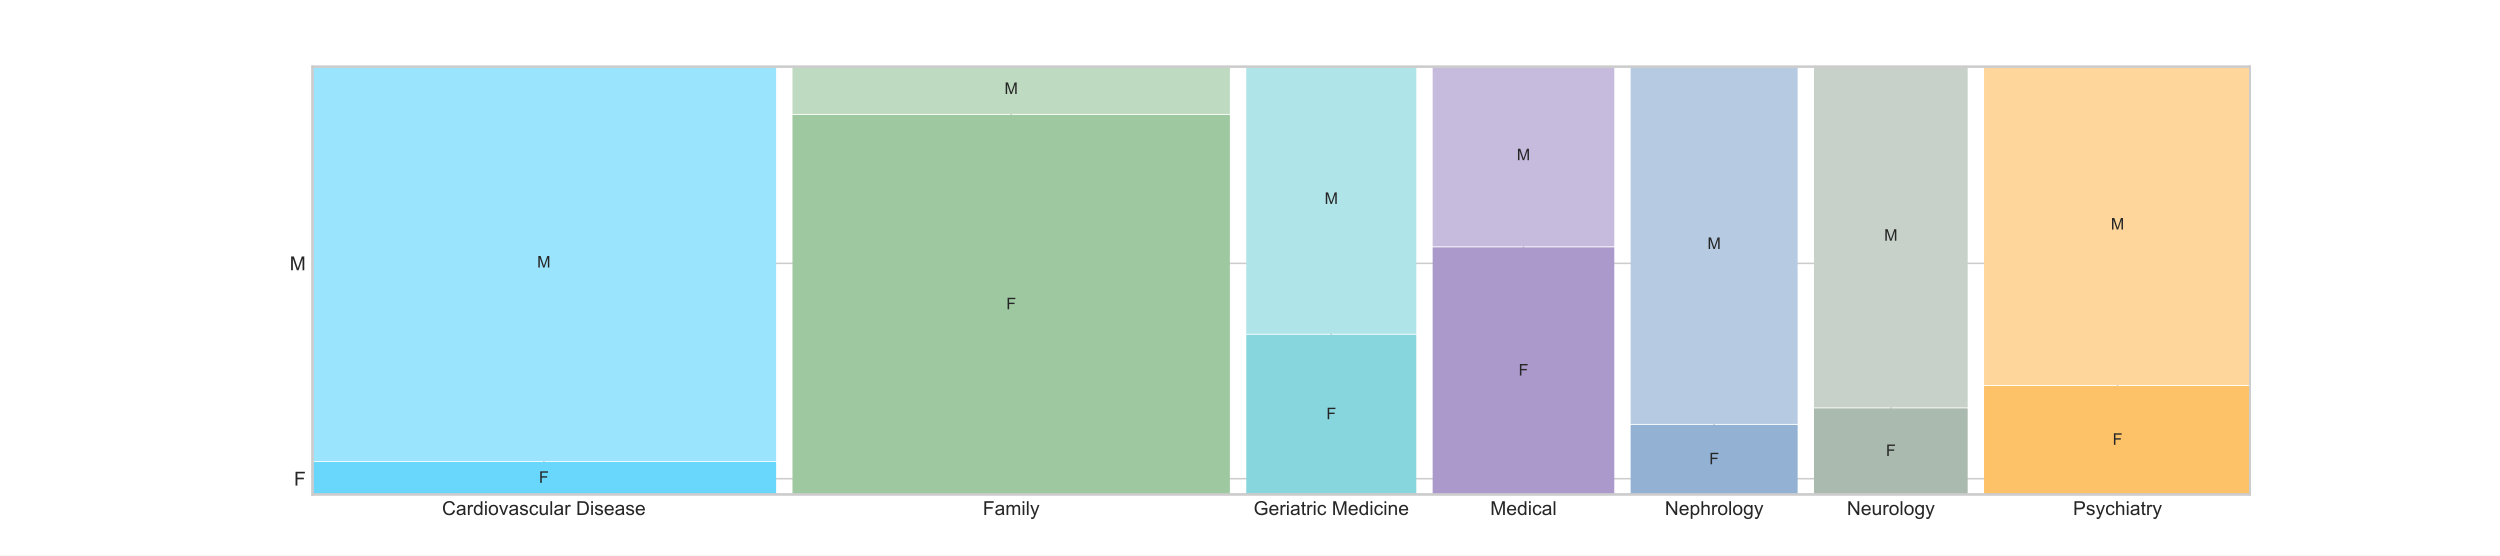
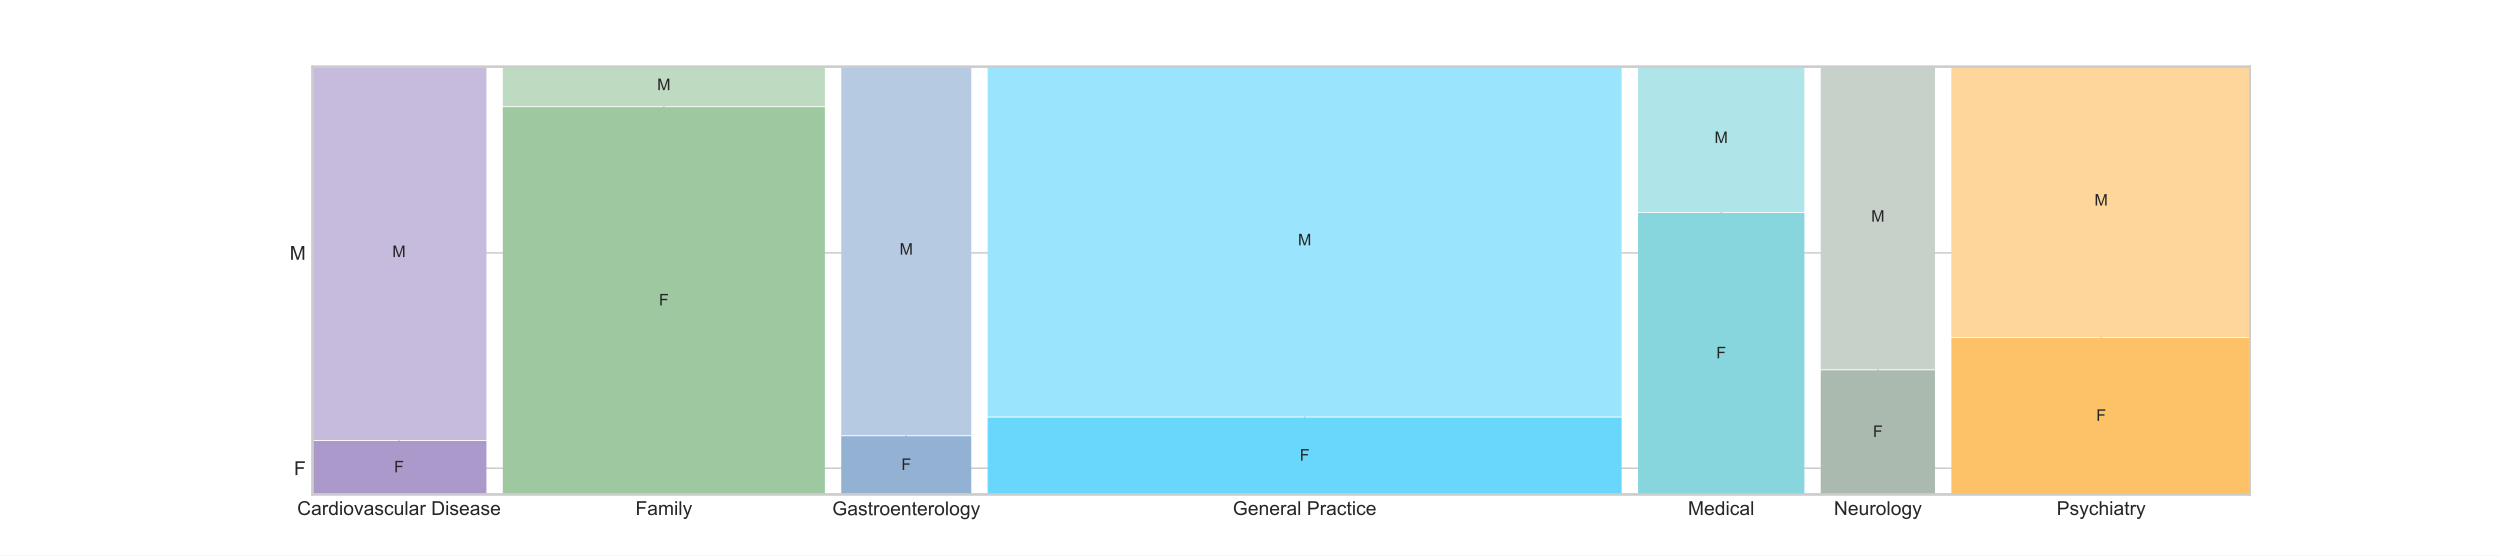
<svg xmlns="http://www.w3.org/2000/svg" xmlns:xlink="http://www.w3.org/1999/xlink" height="288pt" version="1.1" viewBox="0 0 1296 288" width="1296pt">
  <defs>
    <style type="text/css">
- *{stroke-linecap:butt;stroke-linejoin:round;white-space:pre;}
+ *{stroke-linecap:butt;stroke-linejoin:round;}
  </style>
  </defs>
  <g id="figure_1">
    <g id="patch_1">
      <path d="M 0 288  L 1296 288  L 1296 0  L 0 0  z " style="fill:#ffffff;" />
    </g>
    <g id="axes_1">
      <g id="patch_2">
        <path d="M 162 256.32  L 1166.4 256.32  L 1166.4 34.56  L 162 34.56  z " style="fill:#ffffff;" />
      </g>
      <g id="matplotlib.axis_1">
        <g id="xtick_1">
          <g id="line2d_1">
-             <path clip-path="url(#paa739509ed)" d="M 281.922 256.32  L 281.922 34.56  " style="fill:none;stroke:#cccccc;stroke-linecap:round;stroke-width:0.8;" />
+             <path clip-path="url(#pc61d611fc2)" d="M 206.837 256.32  L 206.837 34.56  " style="fill:none;stroke:#cccccc;stroke-linecap:round;stroke-width:0.8;" />
          </g>
          <g id="line2d_2" />
          <g id="text_1">
            <defs>
              <path d="M 58.797 25.094  L 68.266 22.703  Q 65.281 11.031 57.547 4.906  Q 49.812 -1.219 38.625 -1.219  Q 27.047 -1.219 19.797 3.484  Q 12.547 8.203 8.766 17.141  Q 4.984 26.078 4.984 36.328  Q 4.984 47.516 9.25 55.828  Q 13.531 64.156 21.406 68.469  Q 29.297 72.797 38.766 72.797  Q 49.516 72.797 56.828 67.328  Q 64.156 61.859 67.047 51.953  L 57.719 49.75  Q 55.219 57.562 50.484 61.125  Q 45.75 64.703 38.578 64.703  Q 30.328 64.703 24.781 60.734  Q 19.234 56.781 16.984 50.109  Q 14.75 43.453 14.75 36.375  Q 14.75 27.25 17.406 20.438  Q 20.062 13.625 25.672 10.25  Q 31.297 6.891 37.844 6.891  Q 45.797 6.891 51.312 11.469  Q 56.844 16.062 58.797 25.094  z " id="ArialMT-67" />
              <path d="M 40.438 6.391  Q 35.547 2.25 31.031 0.531  Q 26.516 -1.172 21.344 -1.172  Q 12.797 -1.172 8.203 3  Q 3.609 7.172 3.609 13.672  Q 3.609 17.484 5.344 20.625  Q 7.078 23.781 9.891 25.688  Q 12.703 27.594 16.219 28.562  Q 18.797 29.25 24.031 29.891  Q 34.672 31.156 39.703 32.906  Q 39.75 34.719 39.75 35.203  Q 39.75 40.578 37.25 42.781  Q 33.891 45.75 27.25 45.75  Q 21.047 45.75 18.094 43.578  Q 15.141 41.406 13.719 35.891  L 5.125 37.062  Q 6.297 42.578 8.984 45.969  Q 11.672 49.359 16.75 51.188  Q 21.828 53.031 28.516 53.031  Q 35.156 53.031 39.297 51.469  Q 43.453 49.906 45.406 47.531  Q 47.359 45.172 48.141 41.547  Q 48.578 39.312 48.578 33.453  L 48.578 21.734  Q 48.578 9.469 49.141 6.219  Q 49.703 2.984 51.375 0  L 42.188 0  Q 40.828 2.734 40.438 6.391  z M 39.703 26.031  Q 34.906 24.078 25.344 22.703  Q 19.922 21.922 17.672 20.938  Q 15.438 19.969 14.203 18.094  Q 12.984 16.219 12.984 13.922  Q 12.984 10.406 15.641 8.062  Q 18.312 5.719 23.438 5.719  Q 28.516 5.719 32.469 7.938  Q 36.422 10.156 38.281 14.016  Q 39.703 17 39.703 22.797  z " id="ArialMT-97" />
              <path d="M 6.5 0  L 6.5 51.859  L 14.406 51.859  L 14.406 44  Q 17.438 49.516 20 51.266  Q 22.562 53.031 25.641 53.031  Q 30.078 53.031 34.672 50.203  L 31.641 42.047  Q 28.422 43.953 25.203 43.953  Q 22.312 43.953 20.016 42.219  Q 17.719 40.484 16.75 37.406  Q 15.281 32.719 15.281 27.156  L 15.281 0  z " id="ArialMT-114" />
              <path d="M 40.234 0  L 40.234 6.547  Q 35.297 -1.172 25.734 -1.172  Q 19.531 -1.172 14.328 2.25  Q 9.125 5.672 6.266 11.797  Q 3.422 17.922 3.422 25.875  Q 3.422 33.641 6 39.969  Q 8.594 46.297 13.766 49.656  Q 18.953 53.031 25.344 53.031  Q 30.031 53.031 33.688 51.047  Q 37.359 49.078 39.656 45.906  L 39.656 71.578  L 48.391 71.578  L 48.391 0  z M 12.453 25.875  Q 12.453 15.922 16.641 10.984  Q 20.844 6.062 26.562 6.062  Q 32.328 6.062 36.344 10.766  Q 40.375 15.484 40.375 25.141  Q 40.375 35.797 36.266 40.766  Q 32.172 45.75 26.172 45.75  Q 20.312 45.75 16.375 40.969  Q 12.453 36.188 12.453 25.875  z " id="ArialMT-100" />
              <path d="M 6.641 61.469  L 6.641 71.578  L 15.438 71.578  L 15.438 61.469  z M 6.641 0  L 6.641 51.859  L 15.438 51.859  L 15.438 0  z " id="ArialMT-105" />
              <path d="M 3.328 25.922  Q 3.328 40.328 11.328 47.266  Q 18.016 53.031 27.641 53.031  Q 38.328 53.031 45.109 46.016  Q 51.906 39.016 51.906 26.656  Q 51.906 16.656 48.906 10.906  Q 45.906 5.172 40.156 2  Q 34.422 -1.172 27.641 -1.172  Q 16.75 -1.172 10.031 5.812  Q 3.328 12.797 3.328 25.922  z M 12.359 25.922  Q 12.359 15.969 16.703 11.016  Q 21.047 6.062 27.641 6.062  Q 34.188 6.062 38.531 11.031  Q 42.875 16.016 42.875 26.219  Q 42.875 35.844 38.5 40.797  Q 34.125 45.75 27.641 45.75  Q 21.047 45.75 16.703 40.812  Q 12.359 35.891 12.359 25.922  z " id="ArialMT-111" />
              <path d="M 21 0  L 1.266 51.859  L 10.547 51.859  L 21.688 20.797  Q 23.484 15.766 25 10.359  Q 26.172 14.453 28.266 20.219  L 39.797 51.859  L 48.828 51.859  L 29.203 0  z " id="ArialMT-118" />
              <path d="M 3.078 15.484  L 11.766 16.844  Q 12.5 11.625 15.844 8.844  Q 19.188 6.062 25.203 6.062  Q 31.25 6.062 34.172 8.516  Q 37.109 10.984 37.109 14.312  Q 37.109 17.281 34.516 19  Q 32.719 20.172 25.531 21.969  Q 15.875 24.422 12.141 26.203  Q 8.406 27.984 6.469 31.125  Q 4.547 34.281 4.547 38.094  Q 4.547 41.547 6.125 44.5  Q 7.719 47.469 10.453 49.422  Q 12.5 50.922 16.031 51.969  Q 19.578 53.031 23.641 53.031  Q 29.734 53.031 34.344 51.266  Q 38.969 49.516 41.156 46.5  Q 43.359 43.5 44.188 38.484  L 35.594 37.312  Q 35.016 41.312 32.203 43.547  Q 29.391 45.797 24.266 45.797  Q 18.219 45.797 15.625 43.797  Q 13.031 41.797 13.031 39.109  Q 13.031 37.406 14.109 36.031  Q 15.188 34.625 17.484 33.688  Q 18.797 33.203 25.25 31.453  Q 34.578 28.953 38.25 27.359  Q 41.938 25.781 44.031 22.75  Q 46.141 19.734 46.141 15.234  Q 46.141 10.844 43.578 6.953  Q 41.016 3.078 36.172 0.953  Q 31.344 -1.172 25.25 -1.172  Q 15.141 -1.172 9.844 3.031  Q 4.547 7.234 3.078 15.484  z " id="ArialMT-115" />
              <path d="M 40.438 19  L 49.078 17.875  Q 47.656 8.938 41.812 3.875  Q 35.984 -1.172 27.484 -1.172  Q 16.844 -1.172 10.375 5.781  Q 3.906 12.75 3.906 25.734  Q 3.906 34.125 6.688 40.422  Q 9.469 46.734 15.156 49.875  Q 20.844 53.031 27.547 53.031  Q 35.984 53.031 41.359 48.75  Q 46.734 44.484 48.25 36.625  L 39.703 35.297  Q 38.484 40.531 35.375 43.156  Q 32.281 45.797 27.875 45.797  Q 21.234 45.797 17.078 41.031  Q 12.938 36.281 12.938 25.984  Q 12.938 15.531 16.938 10.797  Q 20.953 6.062 27.391 6.062  Q 32.562 6.062 36.031 9.234  Q 39.5 12.406 40.438 19  z " id="ArialMT-99" />
              <path d="M 40.578 0  L 40.578 7.625  Q 34.516 -1.172 24.125 -1.172  Q 19.531 -1.172 15.547 0.578  Q 11.578 2.344 9.641 5  Q 7.719 7.672 6.938 11.531  Q 6.391 14.109 6.391 19.734  L 6.391 51.859  L 15.188 51.859  L 15.188 23.094  Q 15.188 16.219 15.719 13.812  Q 16.547 10.359 19.234 8.375  Q 21.922 6.391 25.875 6.391  Q 29.828 6.391 33.297 8.422  Q 36.766 10.453 38.203 13.938  Q 39.656 17.438 39.656 24.078  L 39.656 51.859  L 48.438 51.859  L 48.438 0  z " id="ArialMT-117" />
              <path d="M 6.391 0  L 6.391 71.578  L 15.188 71.578  L 15.188 0  z " id="ArialMT-108" />
              <path id="ArialMT-32" />
              <path d="M 7.719 0  L 7.719 71.578  L 32.375 71.578  Q 40.719 71.578 45.125 70.562  Q 51.266 69.141 55.609 65.438  Q 61.281 60.641 64.078 53.188  Q 66.891 45.75 66.891 36.188  Q 66.891 28.031 64.984 21.734  Q 63.094 15.438 60.109 11.297  Q 57.125 7.172 53.578 4.797  Q 50.047 2.438 45.047 1.219  Q 40.047 0 33.547 0  z M 17.188 8.453  L 32.469 8.453  Q 39.547 8.453 43.578 9.766  Q 47.609 11.078 50 13.484  Q 53.375 16.844 55.25 22.531  Q 57.125 28.219 57.125 36.328  Q 57.125 47.562 53.438 53.594  Q 49.75 59.625 44.484 61.672  Q 40.672 63.141 32.234 63.141  L 17.188 63.141  z " id="ArialMT-68" />
              <path d="M 42.094 16.703  L 51.172 15.578  Q 49.031 7.625 43.219 3.219  Q 37.406 -1.172 28.375 -1.172  Q 17 -1.172 10.328 5.828  Q 3.656 12.844 3.656 25.484  Q 3.656 38.578 10.391 45.797  Q 17.141 53.031 27.875 53.031  Q 38.281 53.031 44.875 45.953  Q 51.469 38.875 51.469 26.031  Q 51.469 25.25 51.422 23.688  L 12.75 23.688  Q 13.234 15.141 17.578 10.594  Q 21.922 6.062 28.422 6.062  Q 33.25 6.062 36.672 8.594  Q 40.094 11.141 42.094 16.703  z M 13.234 30.906  L 42.188 30.906  Q 41.609 37.453 38.875 40.719  Q 34.672 45.797 27.984 45.797  Q 21.922 45.797 17.797 41.75  Q 13.672 37.703 13.234 30.906  z " id="ArialMT-101" />
            </defs>
-             <g style="fill:#262626;" transform="translate(229.1247 266.9778)scale(0.1 -0.1)">
+             <g style="fill:#262626;" transform="translate(154.039 266.9778)scale(0.1 -0.1)">
              <use xlink:href="#ArialMT-67" />
              <use x="72.217" xlink:href="#ArialMT-97" />
              <use x="127.832" xlink:href="#ArialMT-114" />
              <use x="161.133" xlink:href="#ArialMT-100" />
              <use x="216.748" xlink:href="#ArialMT-105" />
              <use x="238.965" xlink:href="#ArialMT-111" />
              <use x="294.58" xlink:href="#ArialMT-118" />
              <use x="344.58" xlink:href="#ArialMT-97" />
              <use x="400.195" xlink:href="#ArialMT-115" />
              <use x="450.195" xlink:href="#ArialMT-99" />
              <use x="500.195" xlink:href="#ArialMT-117" />
              <use x="555.811" xlink:href="#ArialMT-108" />
              <use x="578.027" xlink:href="#ArialMT-97" />
              <use x="633.643" xlink:href="#ArialMT-114" />
              <use x="666.943" xlink:href="#ArialMT-32" />
              <use x="694.727" xlink:href="#ArialMT-68" />
              <use x="766.943" xlink:href="#ArialMT-105" />
              <use x="789.16" xlink:href="#ArialMT-115" />
              <use x="839.16" xlink:href="#ArialMT-101" />
              <use x="894.775" xlink:href="#ArialMT-97" />
              <use x="950.391" xlink:href="#ArialMT-115" />
              <use x="1000.391" xlink:href="#ArialMT-101" />
            </g>
          </g>
        </g>
        <g id="xtick_2">
          <g id="line2d_3">
-             <path clip-path="url(#paa739509ed)" d="M 524.198 256.32  L 524.198 34.56  " style="fill:none;stroke:#cccccc;stroke-linecap:round;stroke-width:0.8;" />
+             <path clip-path="url(#pc61d611fc2)" d="M 344.137 256.32  L 344.137 34.56  " style="fill:none;stroke:#cccccc;stroke-linecap:round;stroke-width:0.8;" />
          </g>
          <g id="line2d_4" />
          <g id="text_2">
            <defs>
              <path d="M 8.203 0  L 8.203 71.578  L 56.5 71.578  L 56.5 63.141  L 17.672 63.141  L 17.672 40.969  L 51.266 40.969  L 51.266 32.516  L 17.672 32.516  L 17.672 0  z " id="ArialMT-70" />
              <path d="M 6.594 0  L 6.594 51.859  L 14.453 51.859  L 14.453 44.578  Q 16.891 48.391 20.938 50.703  Q 25 53.031 30.172 53.031  Q 35.938 53.031 39.625 50.641  Q 43.312 48.25 44.828 43.953  Q 50.984 53.031 60.844 53.031  Q 68.562 53.031 72.703 48.75  Q 76.859 44.484 76.859 35.594  L 76.859 0  L 68.109 0  L 68.109 32.672  Q 68.109 37.938 67.25 40.25  Q 66.406 42.578 64.156 43.984  Q 61.922 45.406 58.891 45.406  Q 53.422 45.406 49.797 41.766  Q 46.188 38.141 46.188 30.125  L 46.188 0  L 37.406 0  L 37.406 33.688  Q 37.406 39.547 35.25 42.469  Q 33.109 45.406 28.219 45.406  Q 24.516 45.406 21.359 43.453  Q 18.219 41.5 16.797 37.734  Q 15.375 33.984 15.375 26.906  L 15.375 0  z " id="ArialMT-109" />
              <path d="M 6.203 -19.969  L 5.219 -11.719  Q 8.109 -12.5 10.25 -12.5  Q 13.188 -12.5 14.938 -11.516  Q 16.703 -10.547 17.828 -8.797  Q 18.656 -7.469 20.516 -2.25  Q 20.75 -1.516 21.297 -0.094  L 1.609 51.859  L 11.078 51.859  L 21.875 21.828  Q 23.969 16.109 25.641 9.812  Q 27.156 15.875 29.25 21.625  L 40.328 51.859  L 49.125 51.859  L 29.391 -0.875  Q 26.219 -9.422 24.469 -12.641  Q 22.125 -17 19.094 -19.016  Q 16.062 -21.047 11.859 -21.047  Q 9.328 -21.047 6.203 -19.969  z " id="ArialMT-121" />
            </defs>
-             <g style="fill:#262626;" transform="translate(509.4766 266.9778)scale(0.1 -0.1)">
+             <g style="fill:#262626;" transform="translate(329.4155 266.9778)scale(0.1 -0.1)">
              <use xlink:href="#ArialMT-70" />
              <use x="61.084" xlink:href="#ArialMT-97" />
              <use x="116.699" xlink:href="#ArialMT-109" />
              <use x="200" xlink:href="#ArialMT-105" />
              <use x="222.217" xlink:href="#ArialMT-108" />
              <use x="244.434" xlink:href="#ArialMT-121" />
            </g>
          </g>
        </g>
        <g id="xtick_3">
          <g id="line2d_5">
-             <path clip-path="url(#paa739509ed)" d="M 690.13 256.32  L 690.13 34.56  " style="fill:none;stroke:#cccccc;stroke-linecap:round;stroke-width:0.8;" />
+             <path clip-path="url(#pc61d611fc2)" d="M 469.805 256.32  L 469.805 34.56  " style="fill:none;stroke:#cccccc;stroke-linecap:round;stroke-width:0.8;" />
          </g>
          <g id="line2d_6" />
          <g id="text_3">
            <defs>
              <path d="M 41.219 28.078  L 41.219 36.469  L 71.531 36.531  L 71.531 9.969  Q 64.547 4.391 57.125 1.578  Q 49.703 -1.219 41.891 -1.219  Q 31.344 -1.219 22.719 3.297  Q 14.109 7.812 9.719 16.359  Q 5.328 24.906 5.328 35.453  Q 5.328 45.906 9.688 54.953  Q 14.062 64.016 22.266 68.406  Q 30.469 72.797 41.156 72.797  Q 48.922 72.797 55.188 70.281  Q 61.469 67.781 65.031 63.281  Q 68.609 58.797 70.453 51.562  L 61.922 49.219  Q 60.297 54.688 57.906 57.812  Q 55.516 60.938 51.062 62.812  Q 46.625 64.703 41.219 64.703  Q 34.719 64.703 29.984 62.719  Q 25.25 60.75 22.344 57.516  Q 19.438 54.297 17.828 50.438  Q 15.094 43.797 15.094 36.031  Q 15.094 26.469 18.391 20.016  Q 21.688 13.578 27.984 10.453  Q 34.281 7.328 41.359 7.328  Q 47.516 7.328 53.375 9.688  Q 59.234 12.062 62.25 14.75  L 62.25 28.078  z " id="ArialMT-71" />
              <path d="M 25.781 7.859  L 27.047 0.094  Q 23.344 -0.688 20.406 -0.688  Q 15.625 -0.688 12.984 0.828  Q 10.359 2.344 9.281 4.812  Q 8.203 7.281 8.203 15.188  L 8.203 45.016  L 1.766 45.016  L 1.766 51.859  L 8.203 51.859  L 8.203 64.703  L 16.938 69.969  L 16.938 51.859  L 25.781 51.859  L 25.781 45.016  L 16.938 45.016  L 16.938 14.703  Q 16.938 10.938 17.406 9.859  Q 17.875 8.797 18.922 8.156  Q 19.969 7.516 21.922 7.516  Q 23.391 7.516 25.781 7.859  z " id="ArialMT-116" />
-               <path d="M 7.422 0  L 7.422 71.578  L 21.688 71.578  L 38.625 20.906  Q 40.969 13.812 42.047 10.297  Q 43.266 14.203 45.844 21.781  L 62.984 71.578  L 75.734 71.578  L 75.734 0  L 66.609 0  L 66.609 59.906  L 45.797 0  L 37.25 0  L 16.547 60.938  L 16.547 0  z " id="ArialMT-77" />
              <path d="M 6.594 0  L 6.594 51.859  L 14.5 51.859  L 14.5 44.484  Q 20.219 53.031 31 53.031  Q 35.688 53.031 39.625 51.344  Q 43.562 49.656 45.516 46.922  Q 47.469 44.188 48.25 40.438  Q 48.734 37.984 48.734 31.891  L 48.734 0  L 39.938 0  L 39.938 31.547  Q 39.938 36.922 38.906 39.578  Q 37.891 42.234 35.281 43.812  Q 32.672 45.406 29.156 45.406  Q 23.531 45.406 19.453 41.844  Q 15.375 38.281 15.375 28.328  L 15.375 0  z " id="ArialMT-110" />
-             </defs>
-             <g style="fill:#262626;" transform="translate(649.8417 266.9778)scale(0.1 -0.1)">
+               <path d="M 4.984 -4.297  L 13.531 -5.562  Q 14.062 -9.516 16.5 -11.328  Q 19.781 -13.766 25.438 -13.766  Q 31.547 -13.766 34.859 -11.328  Q 38.188 -8.891 39.359 -4.5  Q 40.047 -1.812 39.984 6.781  Q 34.234 0 25.641 0  Q 14.938 0 9.078 7.719  Q 3.219 15.438 3.219 26.219  Q 3.219 33.641 5.906 39.906  Q 8.594 46.188 13.688 49.609  Q 18.797 53.031 25.688 53.031  Q 34.859 53.031 40.828 45.609  L 40.828 51.859  L 48.922 51.859  L 48.922 7.031  Q 48.922 -5.078 46.453 -10.125  Q 44 -15.188 38.641 -18.109  Q 33.297 -21.047 25.484 -21.047  Q 16.219 -21.047 10.5 -16.875  Q 4.781 -12.703 4.984 -4.297  z M 12.25 26.859  Q 12.25 16.656 16.297 11.969  Q 20.359 7.281 26.469 7.281  Q 32.516 7.281 36.609 11.938  Q 40.719 16.609 40.719 26.562  Q 40.719 36.078 36.5 40.906  Q 32.281 45.75 26.312 45.75  Q 20.453 45.75 16.344 40.984  Q 12.25 36.234 12.25 26.859  z " id="ArialMT-103" />
+             </defs>
+             <g style="fill:#262626;" transform="translate(431.4537 267.0997)scale(0.1 -0.1)">
+               <use xlink:href="#ArialMT-71" />
+               <use x="77.783" xlink:href="#ArialMT-97" />
+               <use x="133.398" xlink:href="#ArialMT-115" />
+               <use x="183.398" xlink:href="#ArialMT-116" />
+               <use x="211.182" xlink:href="#ArialMT-114" />
+               <use x="244.482" xlink:href="#ArialMT-111" />
+               <use x="300.098" xlink:href="#ArialMT-101" />
+               <use x="355.713" xlink:href="#ArialMT-110" />
+               <use x="411.328" xlink:href="#ArialMT-116" />
+               <use x="439.111" xlink:href="#ArialMT-101" />
+               <use x="494.727" xlink:href="#ArialMT-114" />
+               <use x="528.027" xlink:href="#ArialMT-111" />
+               <use x="583.643" xlink:href="#ArialMT-108" />
+               <use x="605.859" xlink:href="#ArialMT-111" />
+               <use x="661.475" xlink:href="#ArialMT-103" />
+               <use x="717.09" xlink:href="#ArialMT-121" />
+             </g>
+           </g>
+         </g>
+         <g id="xtick_4">
+           <g id="line2d_7">
+             <path clip-path="url(#pc61d611fc2)" d="M 676.325 256.32  L 676.325 34.56  " style="fill:none;stroke:#cccccc;stroke-linecap:round;stroke-width:0.8;" />
+           </g>
+           <g id="line2d_8" />
+           <g id="text_4">
+             <defs>
+               <path d="M 7.719 0  L 7.719 71.578  L 34.719 71.578  Q 41.844 71.578 45.609 70.906  Q 50.875 70.016 54.438 67.547  Q 58.016 65.094 60.188 60.641  Q 62.359 56.203 62.359 50.875  Q 62.359 41.75 56.547 35.422  Q 50.734 29.109 35.547 29.109  L 17.188 29.109  L 17.188 0  z M 17.188 37.547  L 35.688 37.547  Q 44.875 37.547 48.734 40.969  Q 52.594 44.391 52.594 50.594  Q 52.594 55.078 50.312 58.266  Q 48.047 61.469 44.344 62.5  Q 41.938 63.141 35.5 63.141  L 17.188 63.141  z " id="ArialMT-80" />
+             </defs>
+             <g style="fill:#262626;" transform="translate(639.0878 266.9778)scale(0.1 -0.1)">
              <use xlink:href="#ArialMT-71" />
              <use x="77.783" xlink:href="#ArialMT-101" />
-               <use x="133.398" xlink:href="#ArialMT-114" />
-               <use x="166.699" xlink:href="#ArialMT-105" />
-               <use x="188.916" xlink:href="#ArialMT-97" />
-               <use x="244.531" xlink:href="#ArialMT-116" />
-               <use x="272.314" xlink:href="#ArialMT-114" />
-               <use x="305.615" xlink:href="#ArialMT-105" />
-               <use x="327.832" xlink:href="#ArialMT-99" />
-               <use x="377.832" xlink:href="#ArialMT-32" />
-               <use x="405.615" xlink:href="#ArialMT-77" />
-               <use x="488.916" xlink:href="#ArialMT-101" />
-               <use x="544.531" xlink:href="#ArialMT-100" />
-               <use x="600.146" xlink:href="#ArialMT-105" />
-               <use x="622.363" xlink:href="#ArialMT-99" />
-               <use x="672.363" xlink:href="#ArialMT-105" />
-               <use x="694.58" xlink:href="#ArialMT-110" />
-               <use x="750.195" xlink:href="#ArialMT-101" />
-             </g>
-           </g>
-         </g>
-         <g id="xtick_4">
-           <g id="line2d_7">
-             <path clip-path="url(#paa739509ed)" d="M 789.767 256.32  L 789.767 34.56  " style="fill:none;stroke:#cccccc;stroke-linecap:round;stroke-width:0.8;" />
-           </g>
-           <g id="line2d_8" />
-           <g id="text_4">
-             <g style="fill:#262626;" transform="translate(772.5393 266.9778)scale(0.1 -0.1)">
+               <use x="133.398" xlink:href="#ArialMT-110" />
+               <use x="189.014" xlink:href="#ArialMT-101" />
+               <use x="244.629" xlink:href="#ArialMT-114" />
+               <use x="277.93" xlink:href="#ArialMT-97" />
+               <use x="333.545" xlink:href="#ArialMT-108" />
+               <use x="355.762" xlink:href="#ArialMT-32" />
+               <use x="383.545" xlink:href="#ArialMT-80" />
+               <use x="450.244" xlink:href="#ArialMT-114" />
+               <use x="483.545" xlink:href="#ArialMT-97" />
+               <use x="539.16" xlink:href="#ArialMT-99" />
+               <use x="589.16" xlink:href="#ArialMT-116" />
+               <use x="616.943" xlink:href="#ArialMT-105" />
+               <use x="639.16" xlink:href="#ArialMT-99" />
+               <use x="689.16" xlink:href="#ArialMT-101" />
+             </g>
+           </g>
+         </g>
+         <g id="xtick_5">
+           <g id="line2d_9">
+             <path clip-path="url(#pc61d611fc2)" d="M 892.262 256.32  L 892.262 34.56  " style="fill:none;stroke:#cccccc;stroke-linecap:round;stroke-width:0.8;" />
+           </g>
+           <g id="line2d_10" />
+           <g id="text_5">
+             <defs>
+               <path d="M 7.422 0  L 7.422 71.578  L 21.688 71.578  L 38.625 20.906  Q 40.969 13.812 42.047 10.297  Q 43.266 14.203 45.844 21.781  L 62.984 71.578  L 75.734 71.578  L 75.734 0  L 66.609 0  L 66.609 59.906  L 45.797 0  L 37.25 0  L 16.547 60.938  L 16.547 0  z " id="ArialMT-77" />
+             </defs>
+             <g style="fill:#262626;" transform="translate(875.0344 266.9778)scale(0.1 -0.1)">
              <use xlink:href="#ArialMT-77" />
              <use x="83.301" xlink:href="#ArialMT-101" />
              <use x="138.916" xlink:href="#ArialMT-100" />
              <use x="194.531" xlink:href="#ArialMT-105" />
              <use x="216.748" xlink:href="#ArialMT-99" />
              <use x="266.748" xlink:href="#ArialMT-97" />
              <use x="322.363" xlink:href="#ArialMT-108" />
            </g>
          </g>
        </g>
-         <g id="xtick_5">
-           <g id="line2d_9">
-             <path clip-path="url(#paa739509ed)" d="M 888.615 256.32  L 888.615 34.56  " style="fill:none;stroke:#cccccc;stroke-linecap:round;stroke-width:0.8;" />
-           </g>
-           <g id="line2d_10" />
-           <g id="text_5">
-             <defs>
-               <path d="M 7.625 0  L 7.625 71.578  L 17.328 71.578  L 54.938 15.375  L 54.938 71.578  L 64.016 71.578  L 64.016 0  L 54.297 0  L 16.703 56.25  L 16.703 0  z " id="ArialMT-78" />
-               <path d="M 6.594 -19.875  L 6.594 51.859  L 14.594 51.859  L 14.594 45.125  Q 17.438 49.078 21 51.047  Q 24.562 53.031 29.641 53.031  Q 36.281 53.031 41.359 49.609  Q 46.438 46.188 49.016 39.953  Q 51.609 33.734 51.609 26.312  Q 51.609 18.359 48.75 11.984  Q 45.906 5.609 40.453 2.219  Q 35.016 -1.172 29 -1.172  Q 24.609 -1.172 21.109 0.688  Q 17.625 2.547 15.375 5.375  L 15.375 -19.875  z M 14.547 25.641  Q 14.547 15.625 18.594 10.844  Q 22.656 6.062 28.422 6.062  Q 34.281 6.062 38.453 11.016  Q 42.625 15.969 42.625 26.375  Q 42.625 36.281 38.547 41.203  Q 34.469 46.141 28.812 46.141  Q 23.188 46.141 18.859 40.891  Q 14.547 35.641 14.547 25.641  z " id="ArialMT-112" />
-               <path d="M 6.594 0  L 6.594 71.578  L 15.375 71.578  L 15.375 45.906  Q 21.531 53.031 30.906 53.031  Q 36.672 53.031 40.922 50.75  Q 45.172 48.484 47 44.484  Q 48.828 40.484 48.828 32.859  L 48.828 0  L 40.047 0  L 40.047 32.859  Q 40.047 39.453 37.188 42.453  Q 34.328 45.453 29.109 45.453  Q 25.203 45.453 21.75 43.422  Q 18.312 41.406 16.844 37.938  Q 15.375 34.469 15.375 28.375  L 15.375 0  z " id="ArialMT-104" />
-               <path d="M 4.984 -4.297  L 13.531 -5.562  Q 14.062 -9.516 16.5 -11.328  Q 19.781 -13.766 25.438 -13.766  Q 31.547 -13.766 34.859 -11.328  Q 38.188 -8.891 39.359 -4.5  Q 40.047 -1.812 39.984 6.781  Q 34.234 0 25.641 0  Q 14.938 0 9.078 7.719  Q 3.219 15.438 3.219 26.219  Q 3.219 33.641 5.906 39.906  Q 8.594 46.188 13.688 49.609  Q 18.797 53.031 25.688 53.031  Q 34.859 53.031 40.828 45.609  L 40.828 51.859  L 48.922 51.859  L 48.922 7.031  Q 48.922 -5.078 46.453 -10.125  Q 44 -15.188 38.641 -18.109  Q 33.297 -21.047 25.484 -21.047  Q 16.219 -21.047 10.5 -16.875  Q 4.781 -12.703 4.984 -4.297  z M 12.25 26.859  Q 12.25 16.656 16.297 11.969  Q 20.359 7.281 26.469 7.281  Q 32.516 7.281 36.609 11.938  Q 40.719 16.609 40.719 26.562  Q 40.719 36.078 36.5 40.906  Q 32.281 45.75 26.312 45.75  Q 20.453 45.75 16.344 40.984  Q 12.25 36.234 12.25 26.859  z " id="ArialMT-103" />
-             </defs>
-             <g style="fill:#262626;" transform="translate(863.045 266.9778)scale(0.1 -0.1)">
-               <use xlink:href="#ArialMT-78" />
-               <use x="72.217" xlink:href="#ArialMT-101" />
-               <use x="127.832" xlink:href="#ArialMT-112" />
-               <use x="183.447" xlink:href="#ArialMT-104" />
-               <use x="239.062" xlink:href="#ArialMT-114" />
-               <use x="272.363" xlink:href="#ArialMT-111" />
-               <use x="327.979" xlink:href="#ArialMT-108" />
-               <use x="350.195" xlink:href="#ArialMT-111" />
-               <use x="405.811" xlink:href="#ArialMT-103" />
-               <use x="461.426" xlink:href="#ArialMT-121" />
-             </g>
-           </g>
-         </g>
        <g id="xtick_6">
          <g id="line2d_11">
-             <path clip-path="url(#paa739509ed)" d="M 980.213 256.32  L 980.213 34.56  " style="fill:none;stroke:#cccccc;stroke-linecap:round;stroke-width:0.8;" />
+             <path clip-path="url(#pc61d611fc2)" d="M 973.478 256.32  L 973.478 34.56  " style="fill:none;stroke:#cccccc;stroke-linecap:round;stroke-width:0.8;" />
          </g>
          <g id="line2d_12" />
          <g id="text_6">
-             <g style="fill:#262626;" transform="translate(957.4244 266.9778)scale(0.1 -0.1)">
+             <defs>
+               <path d="M 7.625 0  L 7.625 71.578  L 17.328 71.578  L 54.938 15.375  L 54.938 71.578  L 64.016 71.578  L 64.016 0  L 54.297 0  L 16.703 56.25  L 16.703 0  z " id="ArialMT-78" />
+             </defs>
+             <g style="fill:#262626;" transform="translate(950.689 266.9778)scale(0.1 -0.1)">
              <use xlink:href="#ArialMT-78" />
              <use x="72.217" xlink:href="#ArialMT-101" />
              <use x="127.832" xlink:href="#ArialMT-117" />
              <use x="183.447" xlink:href="#ArialMT-114" />
              <use x="216.748" xlink:href="#ArialMT-111" />
              <use x="272.363" xlink:href="#ArialMT-108" />
              <use x="294.58" xlink:href="#ArialMT-111" />
              <use x="350.195" xlink:href="#ArialMT-103" />
              <use x="405.811" xlink:href="#ArialMT-121" />
            </g>
          </g>
        </g>
        <g id="xtick_7">
          <g id="line2d_13">
-             <path clip-path="url(#paa739509ed)" d="M 1097.712 256.32  L 1097.712 34.56  " style="fill:none;stroke:#cccccc;stroke-linecap:round;stroke-width:0.8;" />
+             <path clip-path="url(#pc61d611fc2)" d="M 1089.235 256.32  L 1089.235 34.56  " style="fill:none;stroke:#cccccc;stroke-linecap:round;stroke-width:0.8;" />
          </g>
          <g id="line2d_14" />
          <g id="text_7">
            <defs>
-               <path d="M 7.719 0  L 7.719 71.578  L 34.719 71.578  Q 41.844 71.578 45.609 70.906  Q 50.875 70.016 54.438 67.547  Q 58.016 65.094 60.188 60.641  Q 62.359 56.203 62.359 50.875  Q 62.359 41.75 56.547 35.422  Q 50.734 29.109 35.547 29.109  L 17.188 29.109  L 17.188 0  z M 17.188 37.547  L 35.688 37.547  Q 44.875 37.547 48.734 40.969  Q 52.594 44.391 52.594 50.594  Q 52.594 55.078 50.312 58.266  Q 48.047 61.469 44.344 62.5  Q 41.938 63.141 35.5 63.141  L 17.188 63.141  z " id="ArialMT-80" />
-             </defs>
-             <g style="fill:#262626;" transform="translate(1074.651 266.9778)scale(0.1 -0.1)">
+               <path d="M 6.594 0  L 6.594 71.578  L 15.375 71.578  L 15.375 45.906  Q 21.531 53.031 30.906 53.031  Q 36.672 53.031 40.922 50.75  Q 45.172 48.484 47 44.484  Q 48.828 40.484 48.828 32.859  L 48.828 0  L 40.047 0  L 40.047 32.859  Q 40.047 39.453 37.188 42.453  Q 34.328 45.453 29.109 45.453  Q 25.203 45.453 21.75 43.422  Q 18.312 41.406 16.844 37.938  Q 15.375 34.469 15.375 28.375  L 15.375 0  z " id="ArialMT-104" />
+             </defs>
+             <g style="fill:#262626;" transform="translate(1066.174 266.9778)scale(0.1 -0.1)">
              <use xlink:href="#ArialMT-80" />
              <use x="66.699" xlink:href="#ArialMT-115" />
              <use x="116.699" xlink:href="#ArialMT-121" />
              <use x="166.699" xlink:href="#ArialMT-99" />
              <use x="216.699" xlink:href="#ArialMT-104" />
              <use x="272.314" xlink:href="#ArialMT-105" />
              <use x="294.531" xlink:href="#ArialMT-97" />
              <use x="350.146" xlink:href="#ArialMT-116" />
              <use x="377.93" xlink:href="#ArialMT-114" />
              <use x="411.23" xlink:href="#ArialMT-121" />
            </g>
          </g>
        </g>
      </g>
      <g id="matplotlib.axis_2">
        <g id="ytick_1">
          <g id="line2d_15">
-             <path clip-path="url(#paa739509ed)" d="M 162 248.149  L 1166.4 248.149  " style="fill:none;stroke:#cccccc;stroke-linecap:round;stroke-width:0.8;" />
+             <path clip-path="url(#pc61d611fc2)" d="M 162 242.723  L 1166.4 242.723  " style="fill:none;stroke:#cccccc;stroke-linecap:round;stroke-width:0.8;" />
          </g>
          <g id="line2d_16" />
          <g id="text_8">
-             <g style="fill:#262626;" transform="translate(152.3922 251.7277)scale(0.1 -0.1)">
+             <g style="fill:#262626;" transform="translate(152.3922 246.3021)scale(0.1 -0.1)">
              <use xlink:href="#ArialMT-70" />
            </g>
          </g>
        </g>
        <g id="ytick_2">
          <g id="line2d_17">
-             <path clip-path="url(#paa739509ed)" d="M 162 136.534  L 1166.4 136.534  " style="fill:none;stroke:#cccccc;stroke-linecap:round;stroke-width:0.8;" />
+             <path clip-path="url(#pc61d611fc2)" d="M 162 131.109  L 1166.4 131.109  " style="fill:none;stroke:#cccccc;stroke-linecap:round;stroke-width:0.8;" />
          </g>
          <g id="line2d_18" />
          <g id="text_9">
-             <g style="fill:#262626;" transform="translate(150.1703 140.1134)scale(0.1 -0.1)">
+             <g style="fill:#262626;" transform="translate(150.1703 134.6878)scale(0.1 -0.1)">
              <use xlink:href="#ArialMT-77" />
            </g>
          </g>
        </g>
      </g>
      <g id="patch_3">
-         <path clip-path="url(#paa739509ed)" d="M 162 256.32  L 401.845 256.32  L 401.845 239.978  L 162 239.978  z " style="fill:#69d7fc;stroke:#69d7fc;stroke-linejoin:miter;" />
+         <path clip-path="url(#pc61d611fc2)" d="M 162 256.32  L 251.673 256.32  L 251.673 229.126  L 162 229.126  z " style="fill:#ac99cc;stroke:#ac99cc;stroke-linejoin:miter;" />
      </g>
      <g id="patch_4">
-         <path clip-path="url(#paa739509ed)" d="M 162 238.509  L 401.845 238.509  L 401.845 34.56  L 162 34.56  z " style="fill:#9be4fd;stroke:#9be4fd;stroke-linejoin:miter;" />
+         <path clip-path="url(#pc61d611fc2)" d="M 162 227.658  L 251.673 227.658  L 251.673 34.56  L 162 34.56  z " style="fill:#c7bbdd;stroke:#c7bbdd;stroke-linejoin:miter;" />
      </g>
      <g id="patch_5">
-         <path clip-path="url(#paa739509ed)" d="M 411.32 256.32  L 637.075 256.32  L 637.075 60.045  L 411.32 60.045  z " style="fill:#9dc8a0;stroke:#9dc8a0;stroke-linejoin:miter;" />
+         <path clip-path="url(#pc61d611fc2)" d="M 261.149 256.32  L 427.124 256.32  L 427.124 56.039  L 261.149 56.039  z " style="fill:#9dc8a0;stroke:#9dc8a0;stroke-linejoin:miter;" />
      </g>
      <g id="patch_6">
-         <path clip-path="url(#paa739509ed)" d="M 411.32 58.577  L 637.075 58.577  L 637.075 34.56  L 411.32 34.56  z " style="fill:#bedac0;stroke:#bedac0;stroke-linejoin:miter;" />
+         <path clip-path="url(#pc61d611fc2)" d="M 261.149 54.571  L 427.124 54.571  L 427.124 34.56  L 261.149 34.56  z " style="fill:#bedac0;stroke:#bedac0;stroke-linejoin:miter;" />
      </g>
      <g id="patch_7">
-         <path clip-path="url(#paa739509ed)" d="M 646.551 256.32  L 733.709 256.32  L 733.709 174.025  L 646.551 174.025  z " style="fill:#87d6de;stroke:#87d6de;stroke-linejoin:miter;" />
+         <path clip-path="url(#pc61d611fc2)" d="M 436.6 256.32  L 503.011 256.32  L 503.011 226.622  L 436.6 226.622  z " style="fill:#92b1d3;stroke:#92b1d3;stroke-linejoin:miter;" />
      </g>
      <g id="patch_8">
-         <path clip-path="url(#paa739509ed)" d="M 646.551 172.556  L 733.709 172.556  L 733.709 34.56  L 646.551 34.56  z " style="fill:#afe4e9;stroke:#afe4e9;stroke-linejoin:miter;" />
+         <path clip-path="url(#pc61d611fc2)" d="M 436.6 225.154  L 503.011 225.154  L 503.011 34.56  L 436.6 34.56  z " style="fill:#b6cbe2;stroke:#b6cbe2;stroke-linejoin:miter;" />
      </g>
      <g id="patch_9">
-         <path clip-path="url(#paa739509ed)" d="M 743.185 256.32  L 836.35 256.32  L 836.35 128.715  L 743.185 128.715  z " style="fill:#ac99cc;stroke:#ac99cc;stroke-linejoin:miter;" />
+         <path clip-path="url(#pc61d611fc2)" d="M 512.486 256.32  L 840.163 256.32  L 840.163 216.946  L 512.486 216.946  z " style="fill:#69d7fc;stroke:#69d7fc;stroke-linejoin:miter;" />
      </g>
      <g id="patch_10">
-         <path clip-path="url(#paa739509ed)" d="M 743.185 127.247  L 836.35 127.247  L 836.35 34.56  L 743.185 34.56  z " style="fill:#c7bbdd;stroke:#c7bbdd;stroke-linejoin:miter;" />
+         <path clip-path="url(#pc61d611fc2)" d="M 512.486 215.477  L 840.163 215.477  L 840.163 34.56  L 512.486 34.56  z " style="fill:#9be4fd;stroke:#9be4fd;stroke-linejoin:miter;" />
      </g>
      <g id="patch_11">
-         <path clip-path="url(#paa739509ed)" d="M 845.825 256.32  L 931.404 256.32  L 931.404 220.748  L 845.825 220.748  z " style="fill:#92b1d3;stroke:#92b1d3;stroke-linejoin:miter;" />
+         <path clip-path="url(#pc61d611fc2)" d="M 849.638 256.32  L 934.887 256.32  L 934.887 110.887  L 849.638 110.887  z " style="fill:#87d6de;stroke:#87d6de;stroke-linejoin:miter;" />
      </g>
      <g id="patch_12">
-         <path clip-path="url(#paa739509ed)" d="M 845.825 219.279  L 931.404 219.279  L 931.404 34.56  L 845.825 34.56  z " style="fill:#b6cbe2;stroke:#b6cbe2;stroke-linejoin:miter;" />
+         <path clip-path="url(#pc61d611fc2)" d="M 849.638 109.418  L 934.887 109.418  L 934.887 34.56  L 849.638 34.56  z " style="fill:#afe4e9;stroke:#afe4e9;stroke-linejoin:miter;" />
      </g>
      <g id="patch_13">
-         <path clip-path="url(#paa739509ed)" d="M 940.879 256.32  L 1019.548 256.32  L 1019.548 212.186  L 940.879 212.186  z " style="fill:#abbaaf;stroke:#abbaaf;stroke-linejoin:miter;" />
+         <path clip-path="url(#pc61d611fc2)" d="M 944.362 256.32  L 1002.594 256.32  L 1002.594 192.443  L 944.362 192.443  z " style="fill:#abbaaf;stroke:#abbaaf;stroke-linejoin:miter;" />
      </g>
      <g id="patch_14">
-         <path clip-path="url(#paa739509ed)" d="M 940.879 210.717  L 1019.548 210.717  L 1019.548 34.56  L 940.879 34.56  z " style="fill:#c7d1ca;stroke:#c7d1ca;stroke-linejoin:miter;" />
+         <path clip-path="url(#pc61d611fc2)" d="M 944.362 190.974  L 1002.594 190.974  L 1002.594 34.56  L 944.362 34.56  z " style="fill:#c7d1ca;stroke:#c7d1ca;stroke-linejoin:miter;" />
      </g>
      <g id="patch_15">
-         <path clip-path="url(#paa739509ed)" d="M 1029.023 256.32  L 1166.4 256.32  L 1166.4 200.559  L 1029.023 200.559  z " style="fill:#fdc168;stroke:#fdc168;stroke-linejoin:miter;" />
+         <path clip-path="url(#pc61d611fc2)" d="M 1012.069 256.32  L 1166.4 256.32  L 1166.4 175.732  L 1012.069 175.732  z " style="fill:#fdc168;stroke:#fdc168;stroke-linejoin:miter;" />
      </g>
      <g id="patch_16">
-         <path clip-path="url(#paa739509ed)" d="M 1029.023 199.091  L 1166.4 199.091  L 1166.4 34.56  L 1029.023 34.56  z " style="fill:#fed59a;stroke:#fed59a;stroke-linejoin:miter;" />
+         <path clip-path="url(#pc61d611fc2)" d="M 1012.069 174.264  L 1166.4 174.264  L 1166.4 34.56  L 1012.069 34.56  z " style="fill:#fed59a;stroke:#fed59a;stroke-linejoin:miter;" />
      </g>
      <g id="patch_17">
        <path d="M 162 256.32  L 162 34.56  " style="fill:none;stroke:#cccccc;stroke-linecap:square;stroke-linejoin:miter;" />
      </g>
      <g id="patch_18">
        <path d="M 1166.4 256.32  L 1166.4 34.56  " style="fill:none;stroke:#cccccc;stroke-linecap:square;stroke-linejoin:miter;" />
      </g>
      <g id="patch_19">
        <path d="M 162 256.32  L 1166.4 256.32  " style="fill:none;stroke:#cccccc;stroke-linecap:square;stroke-linejoin:miter;" />
      </g>
      <g id="patch_20">
        <path d="M 162 34.56  L 1166.4 34.56  " style="fill:none;stroke:#cccccc;stroke-linecap:square;stroke-linejoin:miter;" />
      </g>
      <g id="text_10">
-         <g style="fill:#262626;" transform="translate(279.3785 250.3022)scale(0.0833 -0.0833)">
+         <g style="fill:#262626;" transform="translate(204.2928 244.8767)scale(0.0833 -0.0833)">
          <use xlink:href="#ArialMT-70" />
        </g>
      </g>
      <g id="text_11">
-         <g style="fill:#262626;" transform="translate(278.4531 138.6879)scale(0.0833 -0.0833)">
+         <g style="fill:#262626;" transform="translate(203.3674 133.2624)scale(0.0833 -0.0833)">
          <use xlink:href="#ArialMT-77" />
        </g>
      </g>
      <g id="text_12">
-         <g style="fill:#262626;" transform="translate(521.6538 160.336)scale(0.0833 -0.0833)">
+         <g style="fill:#262626;" transform="translate(341.5927 158.3331)scale(0.0833 -0.0833)">
          <use xlink:href="#ArialMT-70" />
        </g>
      </g>
      <g id="text_13">
-         <g style="fill:#262626;" transform="translate(520.7284 48.72172)scale(0.0833 -0.0833)">
+         <g style="fill:#262626;" transform="translate(340.6673 46.71883)scale(0.0833 -0.0833)">
          <use xlink:href="#ArialMT-77" />
        </g>
      </g>
      <g id="text_14">
-         <g style="fill:#262626;" transform="translate(687.5861 217.3257)scale(0.0833 -0.0833)">
+         <g style="fill:#262626;" transform="translate(467.2614 243.6245)scale(0.0833 -0.0833)">
          <use xlink:href="#ArialMT-70" />
        </g>
      </g>
      <g id="text_15">
-         <g style="fill:#262626;" transform="translate(686.6607 105.7114)scale(0.0833 -0.0833)">
+         <g style="fill:#262626;" transform="translate(466.336 132.0102)scale(0.0833 -0.0833)">
          <use xlink:href="#ArialMT-77" />
        </g>
      </g>
      <g id="text_16">
-         <g style="fill:#262626;" transform="translate(787.2235 194.6712)scale(0.0833 -0.0833)">
+         <g style="fill:#262626;" transform="translate(673.7806 238.7865)scale(0.0833 -0.0833)">
          <use xlink:href="#ArialMT-70" />
        </g>
      </g>
      <g id="text_17">
-         <g style="fill:#262626;" transform="translate(786.2981 83.05685)scale(0.0833 -0.0833)">
+         <g style="fill:#262626;" transform="translate(672.8552 127.1722)scale(0.0833 -0.0833)">
          <use xlink:href="#ArialMT-77" />
        </g>
      </g>
      <g id="text_18">
-         <g style="fill:#262626;" transform="translate(886.0706 240.6874)scale(0.0833 -0.0833)">
+         <g style="fill:#262626;" transform="translate(889.7186 185.7569)scale(0.0833 -0.0833)">
          <use xlink:href="#ArialMT-70" />
        </g>
      </g>
      <g id="text_19">
-         <g style="fill:#262626;" transform="translate(885.1452 129.0731)scale(0.0833 -0.0833)">
+         <g style="fill:#262626;" transform="translate(888.7932 74.14262)scale(0.0833 -0.0833)">
          <use xlink:href="#ArialMT-77" />
        </g>
      </g>
      <g id="text_20">
-         <g style="fill:#262626;" transform="translate(977.6695 236.4064)scale(0.0833 -0.0833)">
+         <g style="fill:#262626;" transform="translate(970.9341 226.5349)scale(0.0833 -0.0833)">
          <use xlink:href="#ArialMT-70" />
        </g>
      </g>
      <g id="text_21">
-         <g style="fill:#262626;" transform="translate(976.7441 124.7921)scale(0.0833 -0.0833)">
+         <g style="fill:#262626;" transform="translate(970.0087 114.9206)scale(0.0833 -0.0833)">
          <use xlink:href="#ArialMT-77" />
        </g>
      </g>
      <g id="text_22">
-         <g style="fill:#262626;" transform="translate(1095.168 230.593)scale(0.0833 -0.0833)">
+         <g style="fill:#262626;" transform="translate(1086.691 218.1796)scale(0.0833 -0.0833)">
          <use xlink:href="#ArialMT-70" />
        </g>
      </g>
      <g id="text_23">
-         <g style="fill:#262626;" transform="translate(1094.242 118.9787)scale(0.0833 -0.0833)">
+         <g style="fill:#262626;" transform="translate(1085.765 106.5653)scale(0.0833 -0.0833)">
          <use xlink:href="#ArialMT-77" />
        </g>
      </g>
    </g>
    <g id="axes_2">
      <g id="matplotlib.axis_3" />
      <g id="patch_21">
        <path d="M 162 256.32  L 162 34.56  " style="fill:none;stroke:#cccccc;stroke-linecap:square;stroke-linejoin:miter;" />
      </g>
      <g id="patch_22">
        <path d="M 1166.4 256.32  L 1166.4 34.56  " style="fill:none;stroke:#cccccc;stroke-linecap:square;stroke-linejoin:miter;" />
      </g>
      <g id="patch_23">
        <path d="M 162 256.32  L 1166.4 256.32  " style="fill:none;stroke:#cccccc;stroke-linecap:square;stroke-linejoin:miter;" />
      </g>
      <g id="patch_24">
        <path d="M 162 34.56  L 1166.4 34.56  " style="fill:none;stroke:#cccccc;stroke-linecap:square;stroke-linejoin:miter;" />
      </g>
    </g>
    <g id="axes_3">
      <g id="matplotlib.axis_4" />
      <g id="patch_25">
        <path d="M 162 256.32  L 162 34.56  " style="fill:none;stroke:#cccccc;stroke-linecap:square;stroke-linejoin:miter;" />
      </g>
      <g id="patch_26">
        <path d="M 1166.4 256.32  L 1166.4 34.56  " style="fill:none;stroke:#cccccc;stroke-linecap:square;stroke-linejoin:miter;" />
      </g>
      <g id="patch_27">
        <path d="M 162 256.32  L 1166.4 256.32  " style="fill:none;stroke:#cccccc;stroke-linecap:square;stroke-linejoin:miter;" />
      </g>
      <g id="patch_28">
        <path d="M 162 34.56  L 1166.4 34.56  " style="fill:none;stroke:#cccccc;stroke-linecap:square;stroke-linejoin:miter;" />
      </g>
    </g>
  </g>
  <defs>
-     <clipPath id="paa739509ed">
+     <clipPath id="pc61d611fc2">
      <rect height="221.76" width="1004.4" x="162" y="34.56" />
    </clipPath>
  </defs>
</svg>
